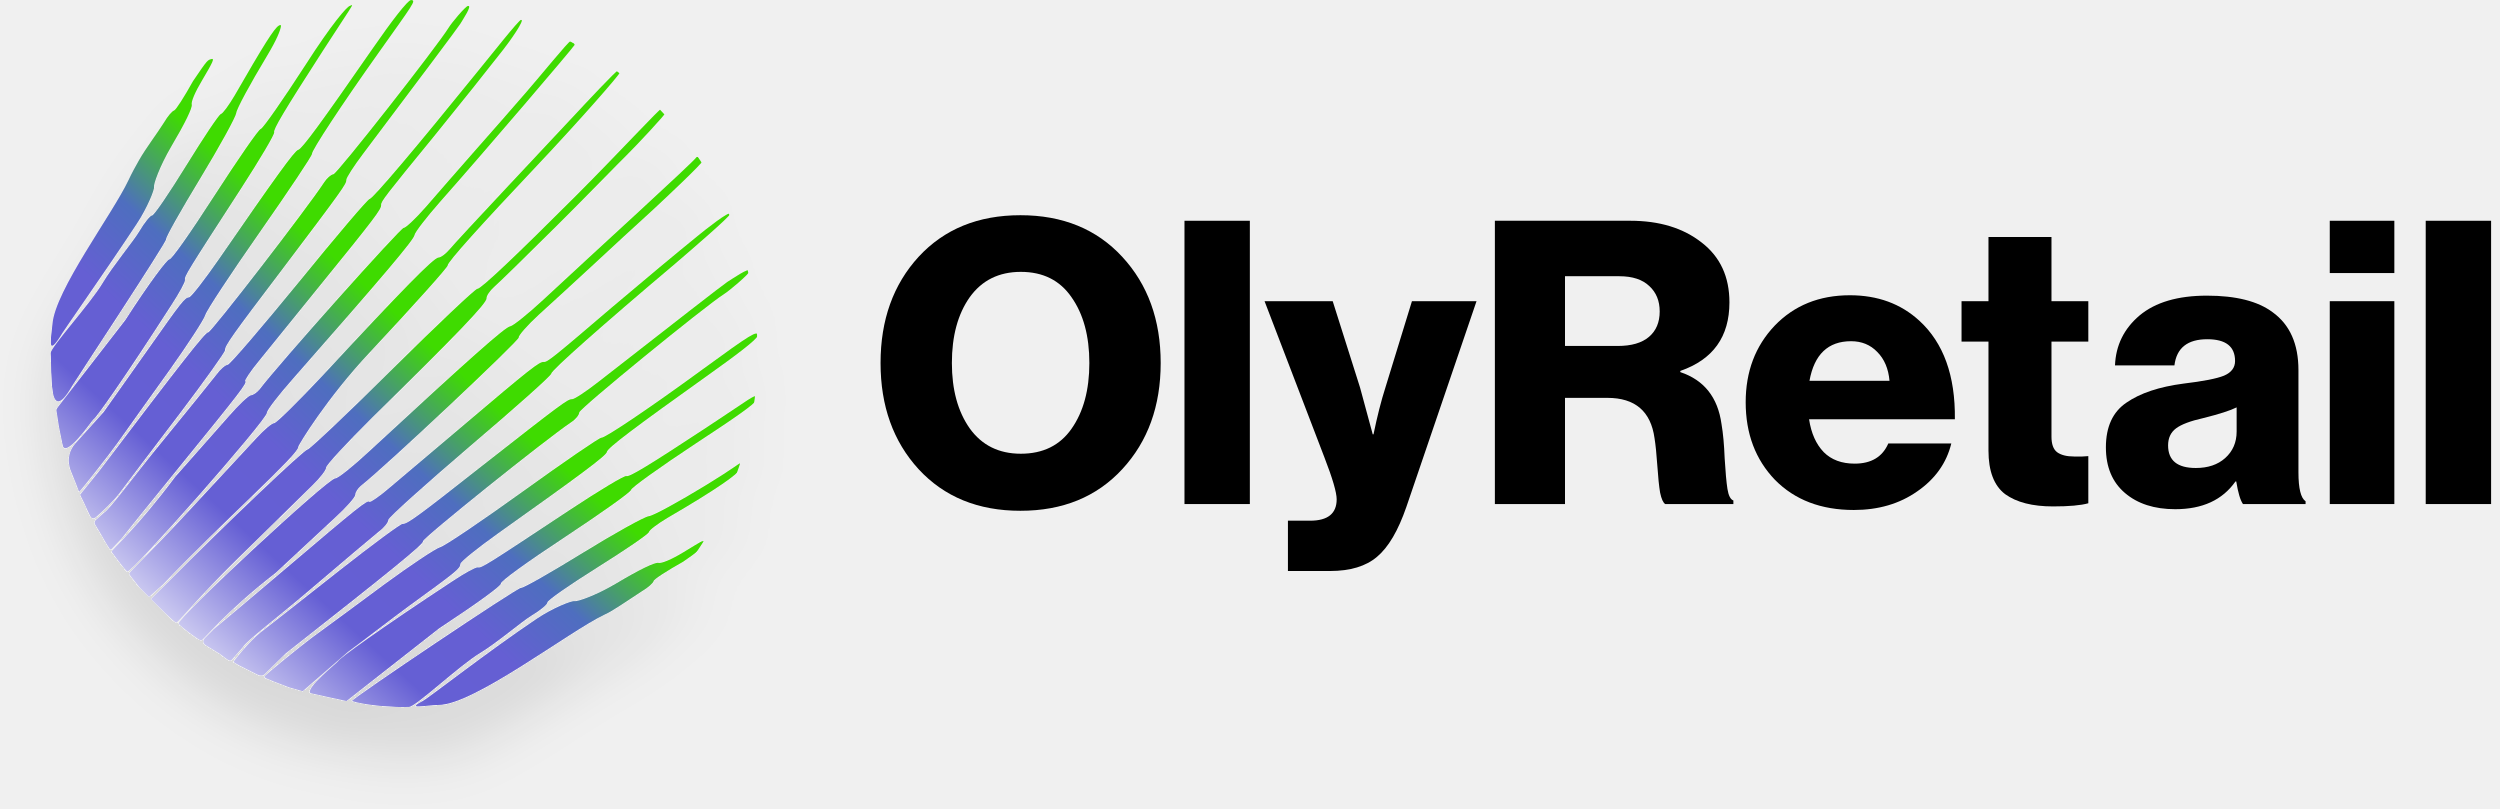
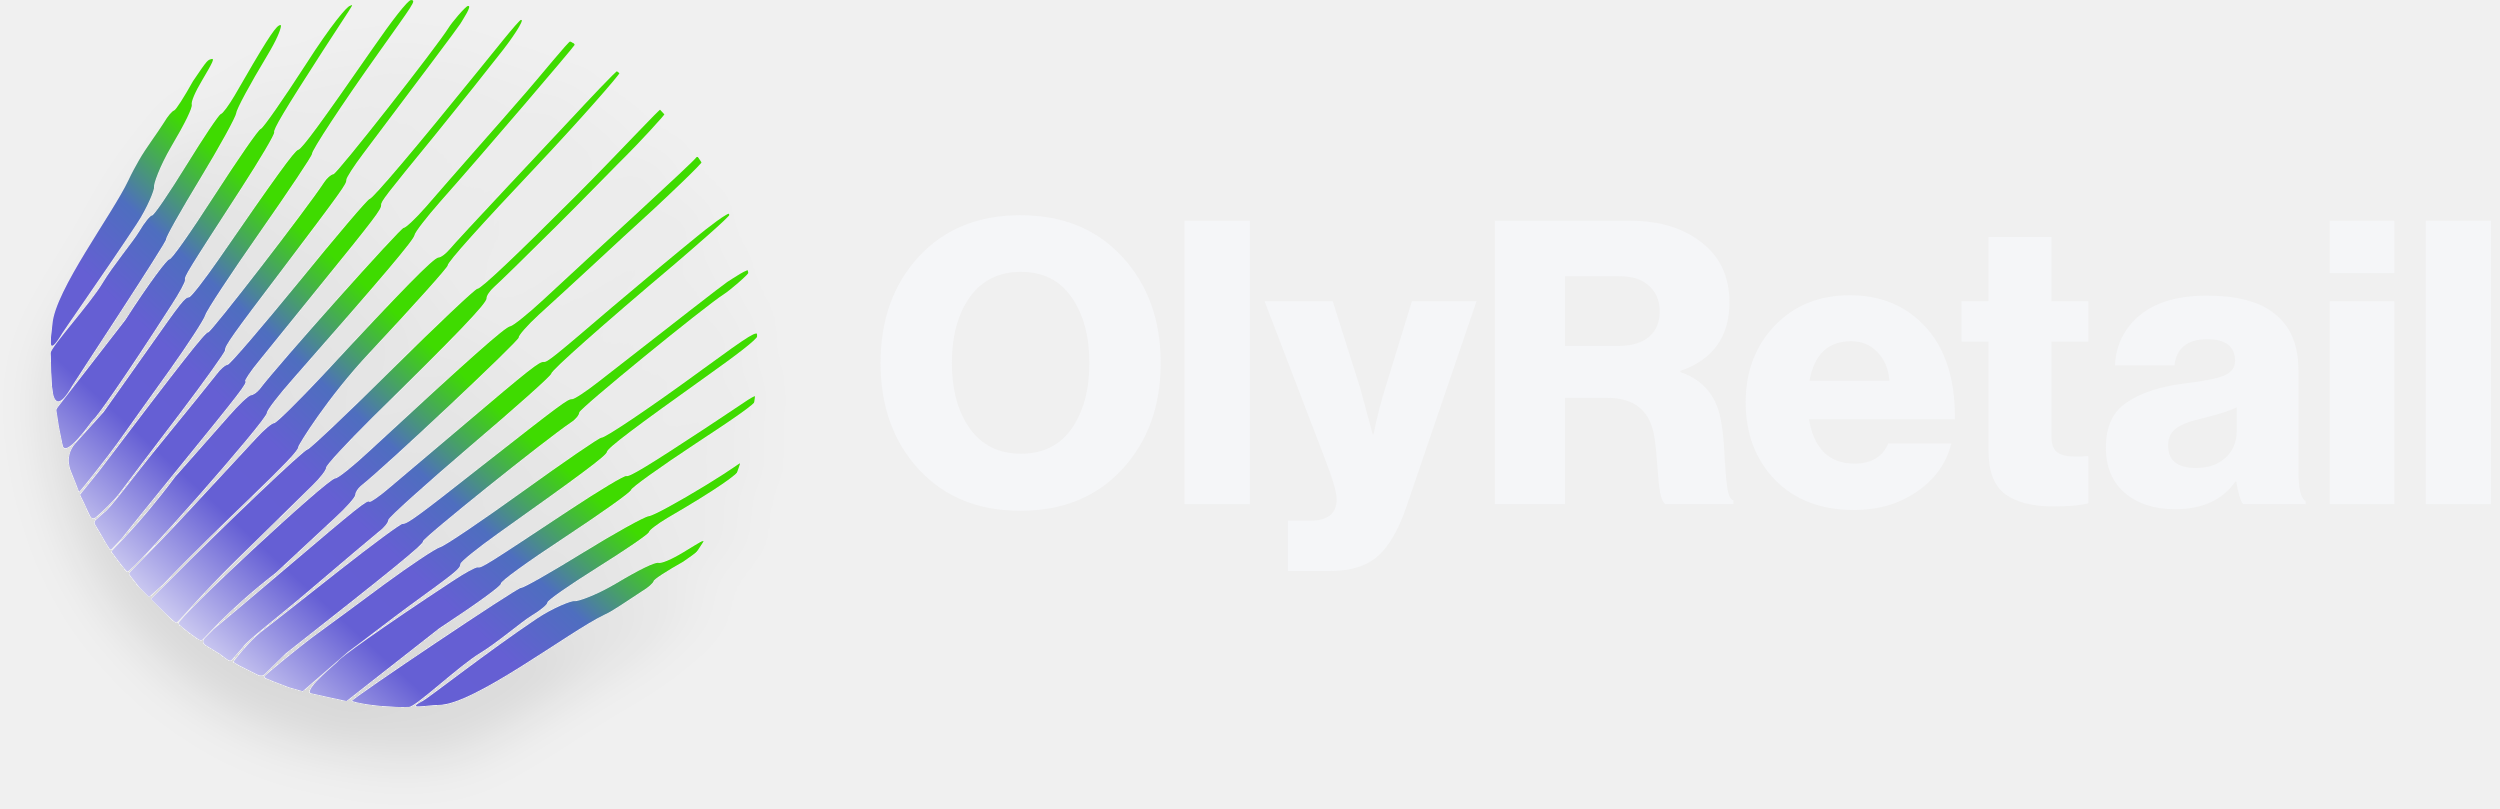
<svg xmlns="http://www.w3.org/2000/svg" width="198" height="64" viewBox="0 0 198 64" fill="none">
  <g filter="url(#filter0_d_2_34212)">
    <mask id="mask0_2_34212" style="mask-type:alpha" maskUnits="userSpaceOnUse" x="4" y="0" width="56" height="56">
      <path d="M48.927 5.599C48.848 5.542 46.275 8.286 45.606 9.009C44.937 9.733 42.529 12.296 40.255 14.721C37.98 17.146 35.878 19.415 35.592 19.766C35.306 20.099 34.922 20.394 34.727 20.397C34.357 20.404 31.947 22.851 25.546 29.754C23.615 31.808 21.893 33.512 21.718 33.515C21.542 33.518 20.928 34.029 20.355 34.655C19.801 35.261 17.183 38.077 14.546 40.913C11.928 43.729 10.278 45.277 10.241 45.412C10.226 45.531 10.604 45.926 10.907 46.339C10.985 46.445 11.068 46.547 11.161 46.641L11.801 47.278L12.909 46.286C17.573 41.376 23.714 35.938 23.619 35.394C23.617 35.26 25.888 31.519 29.31 27.88C32.712 24.242 35.48 21.154 35.459 21.02C35.416 20.789 38.07 17.838 42.6 13.045C45.85 9.602 49.086 5.908 49.083 5.754C49.082 5.697 49.026 5.655 48.927 5.599Z" fill="white" />
      <path d="M45.183 3.266C45.082 3.194 42.679 6.158 41.686 7.288C40.694 8.438 38.837 10.557 37.568 11.991C36.3 13.444 34.571 15.402 33.745 16.37C32.899 17.338 32.1 18.073 31.981 18.041C31.783 17.974 22.084 28.823 20.553 30.849C20.352 31.09 20.051 31.298 19.876 31.307C19.701 31.317 18.902 32.071 18.112 32.979C17.303 33.888 15.409 36.047 13.882 37.764C10.753 41.946 8.829 43.548 8.837 43.701C8.959 43.857 9.884 45.151 10.085 45.257C10.406 45.432 21.167 33.225 21.138 32.687C21.128 32.495 22.058 31.291 23.199 29.999C30.351 21.863 32.792 18.982 32.831 18.614C32.858 18.4 33.77 17.216 34.855 15.985C38.589 11.764 45.353 3.835 45.495 3.577C45.565 3.419 45.284 3.319 45.183 3.266Z" fill="white" />
      <path d="M41.283 1.555C41.072 1.593 38.836 4.438 37.759 5.748C33.056 11.563 29.536 15.73 29.283 15.752C29.128 15.765 26.615 18.725 23.689 22.32C20.744 25.916 18.211 28.877 18.036 28.892C17.842 28.909 17.443 29.253 17.147 29.665C16.85 30.057 14.858 32.509 12.743 35.106C10.608 37.705 8.706 40.336 8.235 40.612L7.599 41.178C7.502 41.265 7.472 41.403 7.524 41.522L7.901 42.146L8.458 43.118C8.503 43.196 8.559 43.266 8.605 43.342C8.693 43.489 8.738 43.63 8.959 43.352L9.62 42.657C10.059 42.098 12.102 39.565 14.146 37.051C19.081 30.985 19.59 30.323 19.421 30.183C19.358 30.13 19.822 29.414 20.493 28.603C21.144 27.793 23.311 25.114 25.302 22.663C29.708 17.241 30.215 16.56 30.186 16.234C30.162 15.966 30.513 15.51 34.393 10.771C36.402 8.299 38.654 5.477 39.847 3.945C40.357 3.302 41.594 1.555 41.283 1.555Z" fill="white" />
      <path d="M37.072 0.467C36.859 0.492 35.733 1.85 35.539 2.184C34.592 3.714 26.699 13.764 26.409 13.799C26.216 13.822 25.88 14.115 25.666 14.451C24.348 16.472 16.693 26.377 16.49 26.324C16.288 26.271 14.34 28.756 7.852 37.317L6.362 39.162C6.349 39.18 6.347 39.203 6.357 39.223L6.497 39.502L6.653 39.813C6.812 40.169 7 40.589 7.136 40.866C7.239 41.075 7.427 41.098 7.604 40.947C8.065 40.551 8.966 39.703 9.444 39.081C10.084 38.228 12.239 35.369 14.23 32.763C16.218 30.137 17.839 27.866 17.823 27.732C17.782 27.408 18.451 26.474 22.261 21.456C27.129 15.01 27.446 14.565 27.427 14.257C27.408 14.104 28.017 13.158 28.775 12.155C33.338 6.096 36.266 2.193 36.462 1.878C36.656 1.544 37.42 0.424 37.072 0.467Z" fill="white" />
      <path d="M32.548 0C32.279 0.042 31.058 1.606 29.474 3.899C25.52 9.603 23.904 11.823 23.616 11.868C23.347 11.91 21.783 14.084 17.352 20.505C16.215 22.144 15.154 23.518 14.98 23.545C14.615 23.602 14.45 23.803 11.72 27.678C10.61 29.235 9.036 31.469 8.216 32.63L5.962 35.134C5.516 35.629 5.346 36.313 5.508 36.958L5.561 37.169C6.396 39.169 6.19 39.002 6.35 38.86C6.473 38.75 8.495 36.209 9.285 35.112C10.072 33.995 11.924 31.406 13.406 29.343C14.87 27.283 16.151 25.31 16.253 24.962C16.335 24.618 18.286 21.663 20.579 18.383C22.872 15.101 24.733 12.317 24.711 12.184C24.672 11.937 27.031 8.333 30.007 4.147C32.708 0.334 33.016 0 32.548 0Z" fill="white" />
      <path d="M27.711 0.467C27.482 0.511 26.291 1.876 24.211 5.118C22.417 7.893 20.823 10.179 20.651 10.212C20.479 10.245 18.859 12.595 17.018 15.438C15.027 18.526 13.584 20.567 13.42 20.54C13.256 20.512 11.842 22.375 9.928 25.35L4.625 32.193C4.573 32.26 4.454 32.421 4.469 32.504L4.668 33.783L4.937 35.148C5.093 36.547 7.335 33.215 7.411 33.2C7.564 33.17 9.902 29.879 13.591 24.133C14.2 23.193 14.682 22.316 14.652 22.165C14.597 21.882 14.762 21.615 19.083 14.943C20.589 12.616 21.779 10.603 21.715 10.478C21.633 10.259 22.434 8.89 25.534 4.08C26.343 2.846 27.271 1.414 27.606 0.899C27.867 0.467 28.022 0.31 27.711 0.467Z" fill="white" />
      <path d="M22.095 2.022C21.738 2.202 20.889 3.557 18.586 7.558C18.128 8.334 17.644 8.997 17.492 9.032C17.34 9.066 16.112 10.907 14.764 13.09C13.401 15.297 12.182 17.096 12.036 17.07C11.914 17.058 11.445 17.619 11.017 18.349C10.588 19.079 8.939 21.061 8.135 22.409C7.133 24.09 4.034 27.453 4 27.994C4.156 29.082 3.711 34.059 5.722 30.552C5.903 30.237 13.207 19.172 13.154 18.947C13.119 18.797 14.335 16.644 15.864 14.123C17.393 11.602 18.668 9.277 18.712 8.951C18.737 8.629 19.827 6.623 21.122 4.471C21.951 3.094 22.186 2.432 22.244 2.121C22.272 1.973 22.224 1.944 22.095 2.022Z" fill="white" />
      <path d="M16.791 4.666C16.434 4.76 16.479 4.666 15.287 6.425C14.595 7.664 13.932 8.716 13.782 8.755C13.632 8.795 13.28 9.207 13.004 9.679C12.396 10.643 11.568 11.707 11.004 12.698C10.726 13.187 10.439 13.706 10.174 14.273C8.893 16.983 4.361 22.997 4.156 25.661C4.078 26.638 3.688 28.305 4.71 26.744C4.92 26.33 8.335 21.517 10.828 17.734C11.7 16.411 12.251 14.983 12.201 14.797C12.151 14.611 12.616 13.227 13.566 11.601C14.659 9.758 15.252 8.526 15.186 8.284C15.126 8.061 15.457 7.276 15.999 6.376C16.927 4.815 16.947 4.666 16.791 4.666Z" fill="white" />
      <path d="M52.755 8.865C52.821 8.946 50.34 11.597 49.635 12.286C48.929 12.975 46.404 15.589 44.043 17.932C41.681 20.275 39.47 22.441 39.124 22.735C38.798 23.03 38.521 23.426 38.535 23.627C38.562 24.008 36.19 26.491 29.461 33.087C27.462 35.075 25.814 36.85 25.827 37.031C25.84 37.211 25.354 37.844 24.744 38.434C24.152 39.005 21.408 41.702 18.645 44.419C15.901 47.117 14.125 49.262 13.985 49.3C13.843 49.318 13.506 48.931 13.049 48.522L11.957 47.444L13.227 46.189C18.003 41.383 24.095 35.598 24.361 35.603C24.503 35.605 27.561 32.733 31.103 29.208C34.646 25.703 37.665 22.85 37.809 22.873C38.057 22.917 40.941 20.182 45.604 15.515C48.955 12.167 52.279 8.551 52.443 8.554C52.504 8.555 52.686 8.763 52.755 8.865Z" fill="white" />
      <path d="M55.635 12.753C55.72 12.857 52.704 15.703 51.597 16.725C50.469 17.747 48.393 19.659 46.99 20.966C45.566 22.273 43.649 24.053 42.699 24.904C41.75 25.774 41.044 26.598 41.089 26.72C41.178 26.925 30.568 36.914 28.562 38.49C28.324 38.698 28.131 39.008 28.137 39.188C28.143 39.368 27.417 40.191 26.527 41.005C25.638 41.839 23.523 43.789 21.843 45.361C17.698 48.583 16.093 50.733 15.93 50.724C15.746 50.715 14.28 49.603 14.15 49.396C13.934 49.065 25.989 37.857 26.562 37.887C26.766 37.897 27.957 36.939 29.222 35.765C37.189 28.398 40.019 25.885 40.406 25.845C40.629 25.817 41.8 24.877 43.006 23.76C47.137 19.914 55.011 12.753 55.167 12.442C55.328 12.37 55.57 12.649 55.635 12.753Z" fill="white" />
      <path d="M57.819 16.952C57.798 17.17 54.777 19.766 53.486 20.874C47.752 25.715 43.656 29.338 43.656 29.598C43.656 29.758 40.747 32.344 37.204 35.356C33.661 38.388 30.753 40.994 30.753 41.174C30.753 41.374 30.425 41.785 30.015 42.09C29.626 42.396 27.209 44.446 24.649 46.623C22.09 48.82 19.475 50.777 19.224 51.262L18.353 52.255C18.3 52.318 18.233 52.32 18.158 52.298C18.078 52.276 18.007 52.23 17.941 52.18L17.417 51.788L16.328 51.119C16.276 51.086 16.223 51.051 16.184 51.002C16.034 50.814 16.127 50.644 16.249 50.522L16.933 49.833C17.486 49.381 19.985 47.279 22.463 45.174C28.443 40.095 29.098 39.572 29.262 39.746C29.323 39.811 30.04 39.334 30.838 38.643C31.637 37.973 34.279 35.743 36.695 33.693C42.04 29.158 42.716 28.637 43.064 28.667C43.35 28.692 43.801 28.331 48.47 24.337C50.907 22.27 53.692 19.952 55.208 18.724C55.843 18.199 57.817 16.641 57.819 16.952Z" fill="white" />
      <path d="M59.379 21.462C59.37 21.681 57.699 23.08 57.362 23.279C55.827 24.253 45.889 32.368 45.878 32.667C45.87 32.866 45.59 33.212 45.253 33.431C43.231 34.786 33.425 42.657 33.499 42.866C33.574 43.075 31.116 45.077 22.629 51.748L21.005 53.344L20.959 53.389C20.888 53.459 20.792 53.499 20.692 53.499C20.59 53.499 20.489 53.475 20.397 53.429L19.913 53.188C19.289 52.877 18.506 52.49 18.509 52.41C18.512 52.331 19.792 50.764 20.618 50.104C21.464 49.447 24.3 47.23 26.882 45.184C29.485 43.139 31.746 41.473 31.889 41.49C32.236 41.533 33.166 40.845 38.139 36.928C44.53 31.923 44.974 31.597 45.301 31.617C45.465 31.637 46.413 31.011 47.407 30.232C53.417 25.541 57.288 22.53 57.604 22.328C57.94 22.129 59.392 21.103 59.379 21.462Z" fill="white" />
      <path d="M59.998 26.594C59.978 26.871 58.276 28.152 55.987 29.779C50.296 33.839 48.087 35.497 48.065 35.794C48.044 36.072 45.88 37.677 39.472 42.226C37.836 43.393 36.475 44.483 36.462 44.661C36.434 45.038 36.235 45.207 32.372 48.01C30.821 49.15 28.709 50.792 27.552 51.633L23.968 54.743L22.876 54.432C20.849 53.655 20.868 53.678 21.005 53.513C21.11 53.387 23.622 51.31 24.715 50.499C25.828 49.691 28.406 47.79 30.46 46.267C32.513 44.765 34.489 43.451 34.848 43.346C35.205 43.262 38.162 41.26 41.434 38.906C44.706 36.551 47.491 34.642 47.634 34.665C47.899 34.706 51.506 32.284 55.677 29.229C59.476 26.456 60.034 26.119 59.998 26.594Z" fill="white" />
      <path d="M59.847 31.726C59.82 31.962 58.314 33.023 55.062 35.154C52.279 36.992 49.998 38.625 49.977 38.803C49.958 38.98 47.61 40.641 44.76 42.526C41.664 44.566 39.628 46.045 39.671 46.215C39.714 46.384 37.768 47.8 34.785 49.761L27.442 55.521L25.996 55.21L24.592 54.899C24.128 54.538 26.778 52.437 26.787 52.358C26.805 52.2 30.087 49.804 35.85 46.024C36.793 45.4 37.679 44.907 37.842 44.938C38.147 44.997 38.415 44.827 45.104 40.4C47.438 38.858 49.465 37.638 49.603 37.705C49.843 37.791 51.223 36.97 56.046 33.794C57.282 32.966 58.718 32.015 59.235 31.672C60.04 31.163 59.884 31.392 59.847 31.726Z" fill="white" />
      <path d="M58.599 37.169C58.438 37.537 56.901 38.669 52.862 41.021C52.079 41.489 51.418 41.985 51.395 42.141C51.371 42.297 49.527 43.554 47.33 44.932C45.11 46.325 43.31 47.571 43.35 47.722C43.373 47.848 42.819 48.328 42.083 48.766C41.347 49.205 39.389 50.893 38.03 51.715C36.336 52.739 32.962 55.956 32.392 55.987C31.144 56.057 28.804 55.832 27.868 55.521C28.063 55.202 41.023 46.504 41.266 46.559C41.428 46.596 43.604 45.355 46.143 43.792C48.681 42.229 51.034 40.927 51.376 40.884C51.714 40.86 53.745 39.747 55.913 38.423C58.057 37.114 58.538 36.689 58.599 36.703C58.659 36.717 58.715 36.953 58.599 37.169Z" fill="white" />
      <path d="M55.791 42.924C55.721 43.291 55.201 43.755 54.106 44.489C52.852 45.193 51.794 45.869 51.765 46.023C51.735 46.178 51.328 46.538 50.853 46.819C50.023 47.35 49.211 47.931 48.362 48.432C48.241 48.503 48.085 48.585 47.878 48.681C45.116 49.983 37.542 55.832 34.732 55.832C33.796 55.832 32.036 56.256 33.484 55.521C33.905 55.307 38.708 51.551 42.505 49.007C43.833 48.117 45.298 47.558 45.5 47.611C45.701 47.665 47.127 47.194 48.769 46.227C50.629 45.113 51.884 44.51 52.146 44.579C52.387 44.643 53.19 44.307 54.098 43.755C55.672 42.809 55.633 42.768 55.791 42.924Z" fill="white" />
    </mask>
    <g mask="url(#mask0_2_34212)">
      <circle cx="32" cy="28" r="28" fill="url(#paint0_linear_2_34212)" />
    </g>
  </g>
-   <path d="M80.849 35.935C82.606 35.935 83.945 35.276 84.865 33.959C85.807 32.62 86.277 30.883 86.277 28.75C86.277 26.616 85.807 24.879 84.865 23.541C83.945 22.202 82.606 21.532 80.849 21.532C79.112 21.532 77.763 22.202 76.801 23.541C75.859 24.879 75.389 26.616 75.389 28.75C75.389 30.862 75.859 32.588 76.801 33.927C77.763 35.266 79.112 35.935 80.849 35.935ZM88.882 37.159C86.853 39.356 84.164 40.454 80.817 40.454C77.47 40.454 74.782 39.356 72.753 37.159C70.744 34.963 69.74 32.16 69.74 28.75C69.74 25.34 70.744 22.536 72.753 20.34C74.782 18.143 77.47 17.045 80.817 17.045C84.164 17.045 86.853 18.143 88.882 20.34C90.911 22.536 91.926 25.34 91.926 28.75C91.926 32.16 90.911 34.963 88.882 37.159Z" fill="black" />
-   <path d="M93.811 39.921V17.484H98.988V39.921H93.811Z" fill="black" />
-   <path d="M102.004 45.224V41.239H103.762C105.163 41.239 105.864 40.674 105.864 39.544C105.864 39 105.54 37.892 104.891 36.218L100.153 23.854H105.55L107.716 30.695L108.72 34.398H108.782C109.075 32.975 109.389 31.741 109.724 30.695L111.826 23.854H116.941L111.387 40.14C110.738 42.023 109.964 43.341 109.065 44.094C108.186 44.847 106.941 45.224 105.331 45.224H102.004Z" fill="black" />
-   <path d="M118.394 39.921V17.484H129.126C131.427 17.484 133.31 18.059 134.774 19.21C136.238 20.34 136.971 21.919 136.971 23.948C136.971 26.668 135.674 28.478 133.08 29.377V29.471C134.962 30.099 136.05 31.469 136.343 33.582C136.469 34.314 136.552 35.224 136.594 36.312C136.657 37.379 136.73 38.184 136.814 38.728C136.897 39.251 137.054 39.555 137.284 39.638V39.921H131.887C131.72 39.816 131.584 39.513 131.479 39.011C131.396 38.509 131.322 37.797 131.26 36.877C131.197 35.956 131.124 35.235 131.04 34.712C130.747 32.578 129.502 31.511 127.306 31.511H123.948V39.921H118.394ZM123.948 27.4H128.122C129.209 27.4 130.036 27.16 130.601 26.678C131.165 26.197 131.448 25.528 131.448 24.67C131.448 23.833 131.176 23.164 130.632 22.662C130.088 22.139 129.293 21.877 128.247 21.877H123.948V27.4Z" fill="black" />
-   <path d="M146.824 40.391C144.23 40.391 142.149 39.596 140.58 38.007C139.032 36.396 138.258 34.346 138.258 31.856C138.258 29.429 139.021 27.411 140.548 25.8C142.096 24.189 144.084 23.384 146.511 23.384C148.707 23.384 150.538 24.053 152.002 25.392C153.927 27.149 154.868 29.754 154.826 33.206H143.278C143.446 34.314 143.833 35.182 144.44 35.81C145.046 36.417 145.862 36.72 146.887 36.72C148.205 36.72 149.094 36.187 149.554 35.12H154.544C154.167 36.668 153.268 37.933 151.845 38.917C150.443 39.9 148.77 40.391 146.824 40.391ZM143.31 30.162H149.649C149.565 29.199 149.241 28.436 148.676 27.871C148.132 27.306 147.442 27.024 146.605 27.024C144.785 27.024 143.686 28.07 143.31 30.162Z" fill="black" />
-   <path d="M162.602 40.109C160.97 40.109 159.705 39.785 158.805 39.136C157.927 38.467 157.487 37.316 157.487 35.684V27.055H155.354V23.854H157.487V18.771H162.477V23.854H165.395V27.055H162.477V34.586C162.477 35.172 162.623 35.58 162.916 35.81C163.23 36.04 163.68 36.155 164.265 36.155C164.433 36.155 164.652 36.155 164.924 36.155C165.196 36.134 165.353 36.124 165.395 36.124V39.858C164.809 40.025 163.878 40.109 162.602 40.109Z" fill="black" />
-   <path d="M172.278 40.329C170.626 40.329 169.297 39.9 168.293 39.042C167.289 38.184 166.787 36.981 166.787 35.433C166.787 33.802 167.331 32.62 168.418 31.887C169.506 31.134 171.013 30.632 172.937 30.381C174.506 30.193 175.573 29.984 176.138 29.754C176.724 29.503 177.017 29.116 177.017 28.593C177.017 27.442 176.284 26.867 174.82 26.867C173.251 26.867 172.383 27.557 172.215 28.938H167.508C167.571 27.348 168.22 26.03 169.454 24.984C170.709 23.938 172.487 23.415 174.789 23.415C177.09 23.415 178.826 23.854 179.998 24.733C181.357 25.716 182.037 27.243 182.037 29.314V37.41C182.037 38.686 182.226 39.45 182.602 39.701V39.921H177.644C177.435 39.628 177.257 39.032 177.111 38.132H177.048C176.023 39.596 174.433 40.329 172.278 40.329ZM173.91 37.065C174.872 37.065 175.646 36.804 176.232 36.281C176.839 35.737 177.142 35.036 177.142 34.178V32.264C176.64 32.515 175.761 32.797 174.506 33.111C173.481 33.341 172.759 33.613 172.341 33.927C171.923 34.241 171.713 34.691 171.713 35.276C171.713 36.469 172.446 37.065 173.91 37.065Z" fill="black" />
-   <path d="M184.517 39.921V23.854H189.632V39.921H184.517ZM184.517 21.626V17.484H189.632V21.626H184.517Z" fill="black" />
-   <path d="M192.117 39.921V17.484H197.295V39.921H192.117Z" fill="black" />
+   <path d="M80.849 35.935C82.606 35.935 83.945 35.276 84.865 33.959C85.807 32.62 86.277 30.883 86.277 28.75C86.277 26.616 85.807 24.879 84.865 23.541C83.945 22.202 82.606 21.532 80.849 21.532C79.112 21.532 77.763 22.202 76.801 23.541C75.859 24.879 75.389 26.616 75.389 28.75C75.389 30.862 75.859 32.588 76.801 33.927C77.763 35.266 79.112 35.935 80.849 35.935ZM88.882 37.159C86.853 39.356 84.164 40.454 80.817 40.454C77.47 40.454 74.782 39.356 72.753 37.159C70.744 34.963 69.74 32.16 69.74 28.75C69.74 25.34 70.744 22.536 72.753 20.34C74.782 18.143 77.47 17.045 80.817 17.045C84.164 17.045 86.853 18.143 88.882 20.34C90.911 22.536 91.926 25.34 91.926 28.75C91.926 32.16 90.911 34.963 88.882 37.159Z" fill="#F5F6F8" />
+   <path d="M93.811 39.921V17.484H98.988V39.921H93.811Z" fill="#F5F6F8" />
+   <path d="M102.004 45.224V41.239H103.762C105.163 41.239 105.864 40.674 105.864 39.544C105.864 39 105.54 37.892 104.891 36.218L100.153 23.854H105.55L107.716 30.695L108.72 34.398H108.782C109.075 32.975 109.389 31.741 109.724 30.695L111.826 23.854H116.941L111.387 40.14C110.738 42.023 109.964 43.341 109.065 44.094C108.186 44.847 106.941 45.224 105.331 45.224H102.004Z" fill="#F5F6F8" />
+   <path d="M118.394 39.921V17.484H129.126C131.427 17.484 133.31 18.059 134.774 19.21C136.238 20.34 136.971 21.919 136.971 23.948C136.971 26.668 135.674 28.478 133.08 29.377V29.471C134.962 30.099 136.05 31.469 136.343 33.582C136.469 34.314 136.552 35.224 136.594 36.312C136.657 37.379 136.73 38.184 136.814 38.728C136.897 39.251 137.054 39.555 137.284 39.638V39.921H131.887C131.72 39.816 131.584 39.513 131.479 39.011C131.396 38.509 131.322 37.797 131.26 36.877C131.197 35.956 131.124 35.235 131.04 34.712C130.747 32.578 129.502 31.511 127.306 31.511H123.948V39.921H118.394ZM123.948 27.4H128.122C129.209 27.4 130.036 27.16 130.601 26.678C131.165 26.197 131.448 25.528 131.448 24.67C131.448 23.833 131.176 23.164 130.632 22.662C130.088 22.139 129.293 21.877 128.247 21.877H123.948V27.4Z" fill="#F5F6F8" />
+   <path d="M146.824 40.391C144.23 40.391 142.149 39.596 140.58 38.007C139.032 36.396 138.258 34.346 138.258 31.856C138.258 29.429 139.021 27.411 140.548 25.8C142.096 24.189 144.084 23.384 146.511 23.384C148.707 23.384 150.538 24.053 152.002 25.392C153.927 27.149 154.868 29.754 154.826 33.206H143.278C143.446 34.314 143.833 35.182 144.44 35.81C145.046 36.417 145.862 36.72 146.887 36.72C148.205 36.72 149.094 36.187 149.554 35.12H154.544C154.167 36.668 153.268 37.933 151.845 38.917C150.443 39.9 148.77 40.391 146.824 40.391ZM143.31 30.162H149.649C149.565 29.199 149.241 28.436 148.676 27.871C148.132 27.306 147.442 27.024 146.605 27.024C144.785 27.024 143.686 28.07 143.31 30.162Z" fill="#F5F6F8" />
+   <path d="M162.602 40.109C160.97 40.109 159.705 39.785 158.805 39.136C157.927 38.467 157.487 37.316 157.487 35.684V27.055H155.354V23.854H157.487V18.771H162.477V23.854H165.395V27.055H162.477V34.586C162.477 35.172 162.623 35.58 162.916 35.81C163.23 36.04 163.68 36.155 164.265 36.155C164.433 36.155 164.652 36.155 164.924 36.155C165.196 36.134 165.353 36.124 165.395 36.124V39.858C164.809 40.025 163.878 40.109 162.602 40.109Z" fill="#F5F6F8" />
+   <path d="M172.278 40.329C170.626 40.329 169.297 39.9 168.293 39.042C167.289 38.184 166.787 36.981 166.787 35.433C166.787 33.802 167.331 32.62 168.418 31.887C169.506 31.134 171.013 30.632 172.937 30.381C174.506 30.193 175.573 29.984 176.138 29.754C176.724 29.503 177.017 29.116 177.017 28.593C177.017 27.442 176.284 26.867 174.82 26.867C173.251 26.867 172.383 27.557 172.215 28.938H167.508C167.571 27.348 168.22 26.03 169.454 24.984C170.709 23.938 172.487 23.415 174.789 23.415C177.09 23.415 178.826 23.854 179.998 24.733C181.357 25.716 182.037 27.243 182.037 29.314V37.41C182.037 38.686 182.226 39.45 182.602 39.701V39.921H177.644C177.435 39.628 177.257 39.032 177.111 38.132H177.048C176.023 39.596 174.433 40.329 172.278 40.329ZM173.91 37.065C174.872 37.065 175.646 36.804 176.232 36.281C176.839 35.737 177.142 35.036 177.142 34.178V32.264C176.64 32.515 175.761 32.797 174.506 33.111C173.481 33.341 172.759 33.613 172.341 33.927C171.923 34.241 171.713 34.691 171.713 35.276C171.713 36.469 172.446 37.065 173.91 37.065Z" fill="#F5F6F8" />
+   <path d="M184.517 39.921V23.854H189.632V39.921H184.517ZM184.517 21.626V17.484H189.632V21.626H184.517Z" fill="#F5F6F8" />
+   <path d="M192.117 39.921V17.484H197.295V39.921H192.117Z" fill="#F5F6F8" />
  <defs>
    <filter id="filter0_d_2_34212" x="0" y="0" width="64" height="64" filterUnits="userSpaceOnUse" color-interpolation-filters="sRGB">
      <feFlood flood-opacity="0" result="BackgroundImageFix" />
      <feColorMatrix in="SourceAlpha" type="matrix" values="0 0 0 0 0 0 0 0 0 0 0 0 0 0 0 0 0 0 127 0" result="hardAlpha" />
      <feOffset dy="4" />
      <feGaussianBlur stdDeviation="2" />
      <feComposite in2="hardAlpha" operator="out" />
      <feColorMatrix type="matrix" values="0 0 0 0 0 0 0 0 0 0 0 0 0 0 0 0 0 0 0.1 0" />
      <feBlend mode="normal" in2="BackgroundImageFix" result="effect1_dropShadow_2_34212" />
      <feBlend mode="normal" in="SourceGraphic" in2="effect1_dropShadow_2_34212" result="shape" />
    </filter>
    <linearGradient id="paint0_linear_2_34212" x1="9.444" y1="73.578" x2="54.452" y2="24.303" gradientUnits="userSpaceOnUse">
      <stop offset="0.243" stop-color="white" />
      <stop offset="0.45" stop-color="#655FD4" />
      <stop offset="0.547" stop-color="#655FD3" />
      <stop offset="0.641" stop-color="#4E6EBF" />
      <stop offset="0.761" stop-color="#3FDB00" />
    </linearGradient>
  </defs>
</svg>
